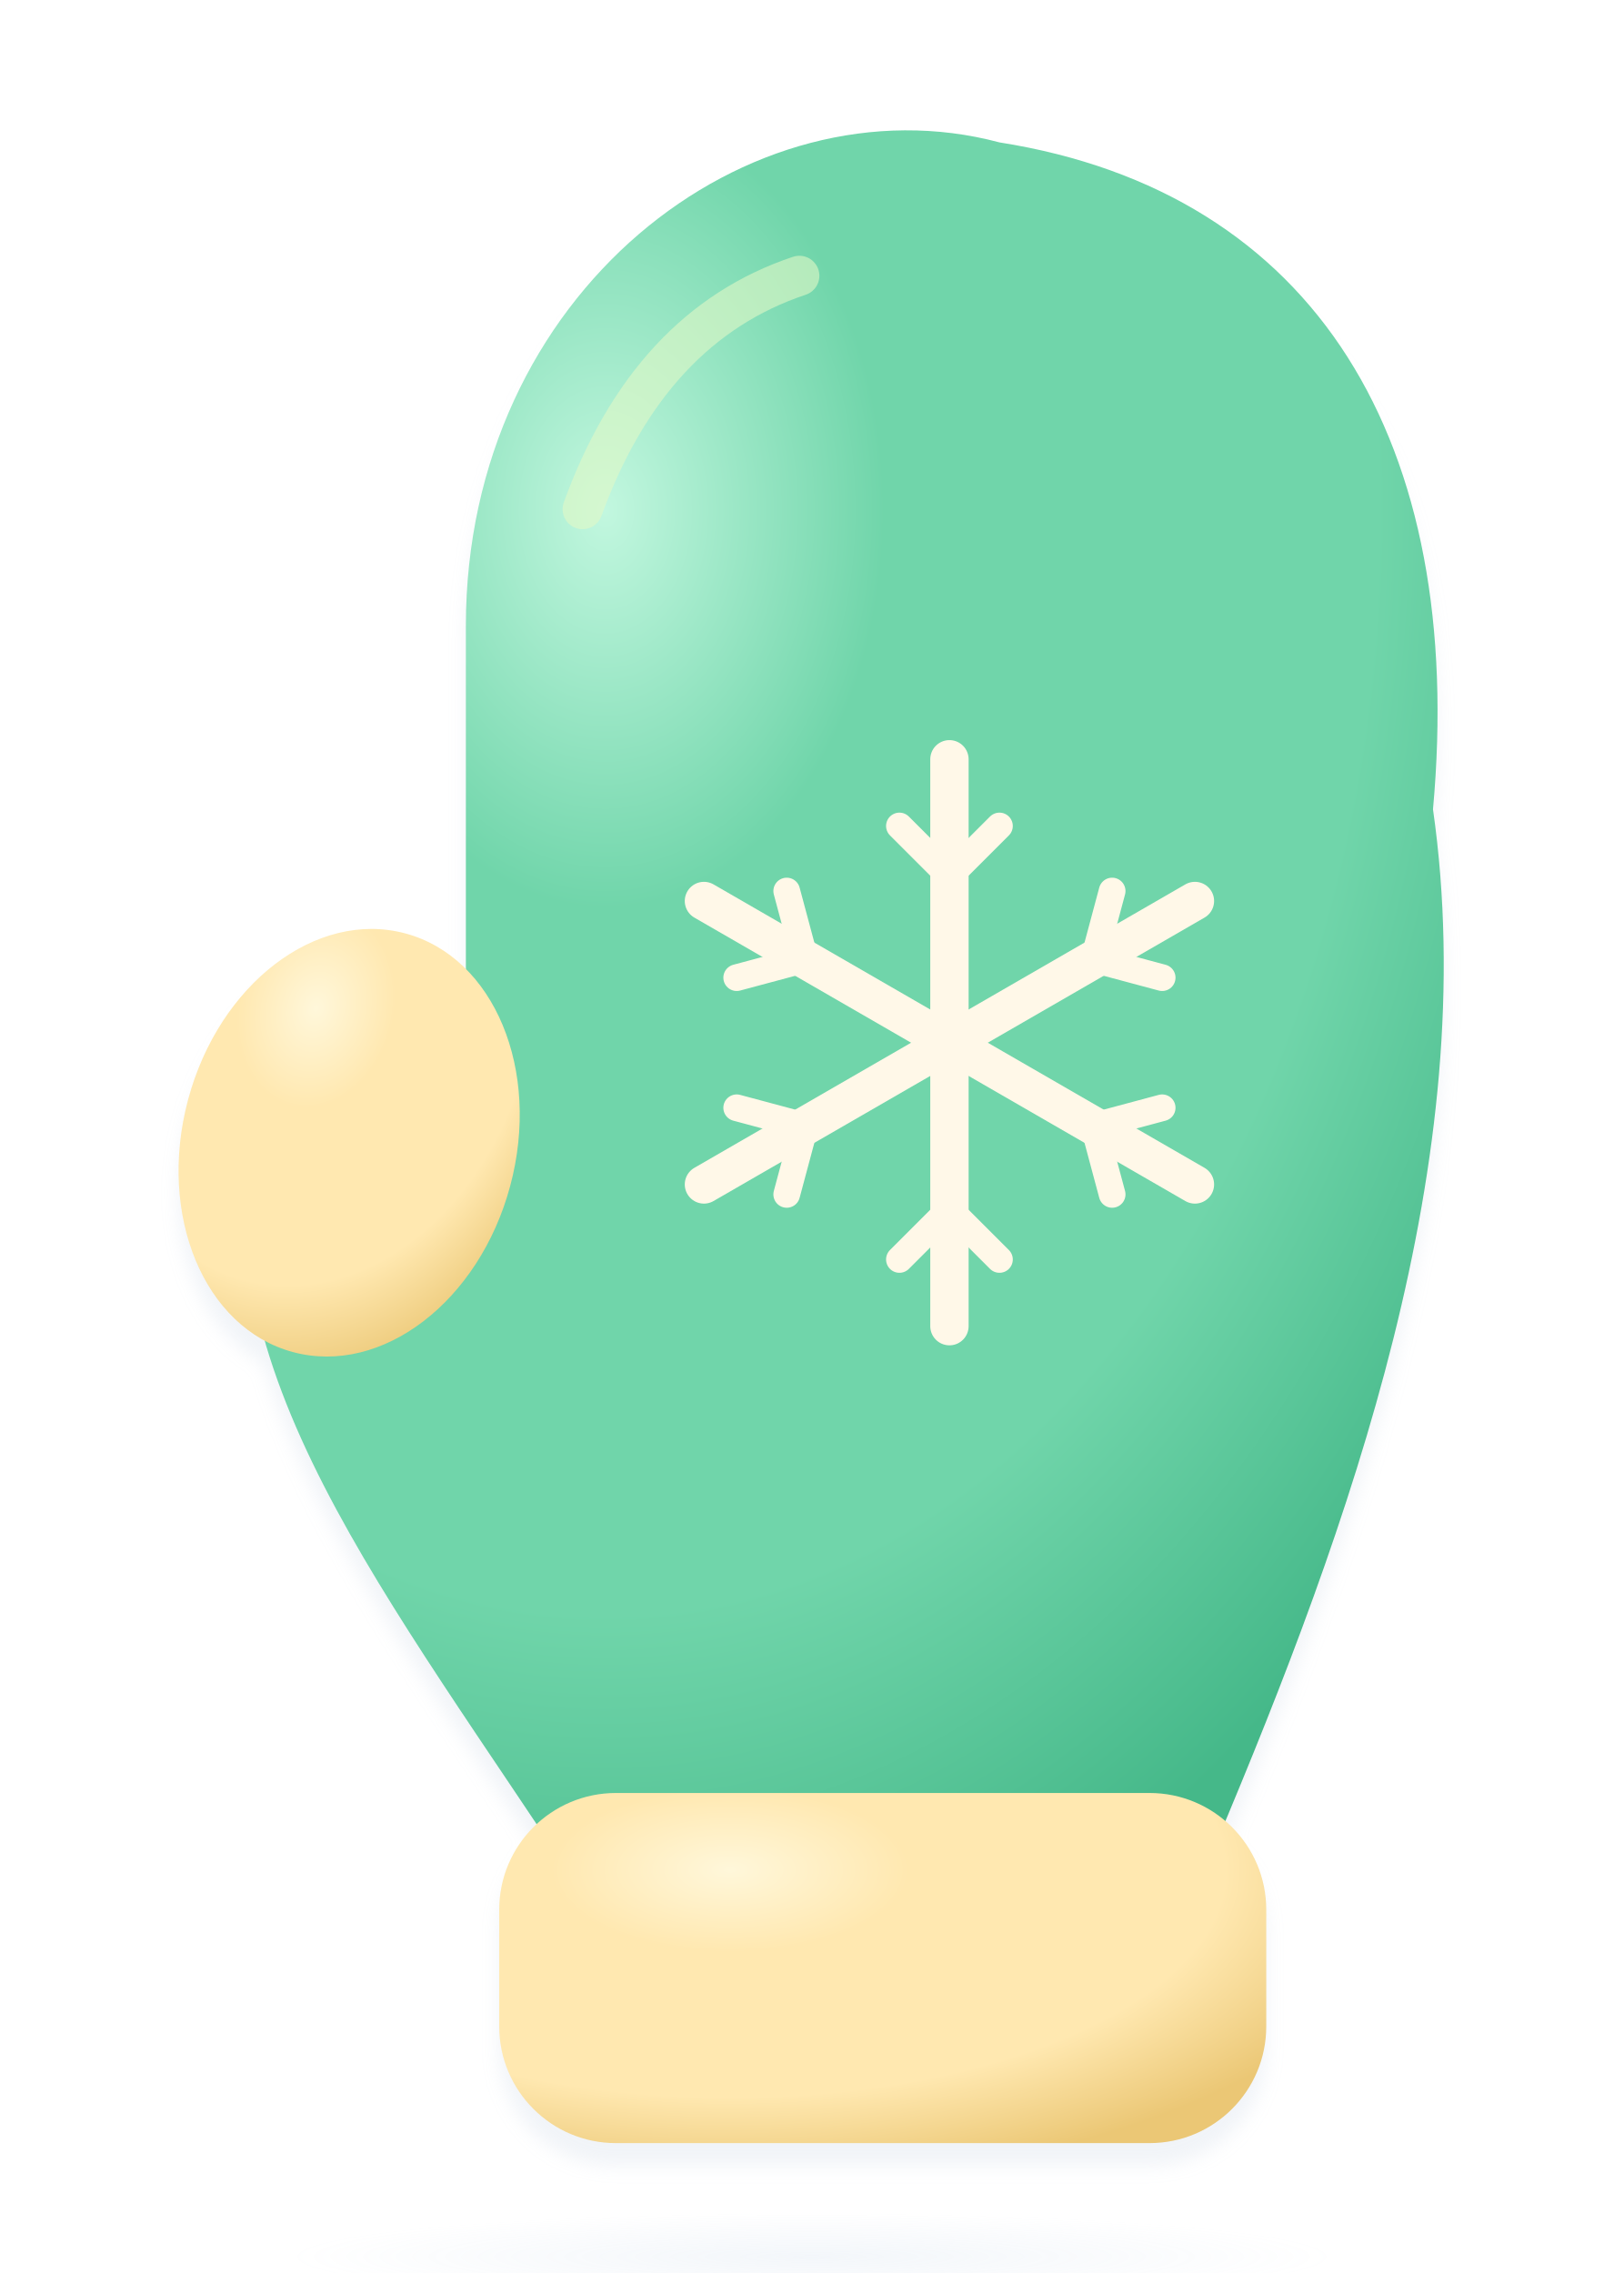
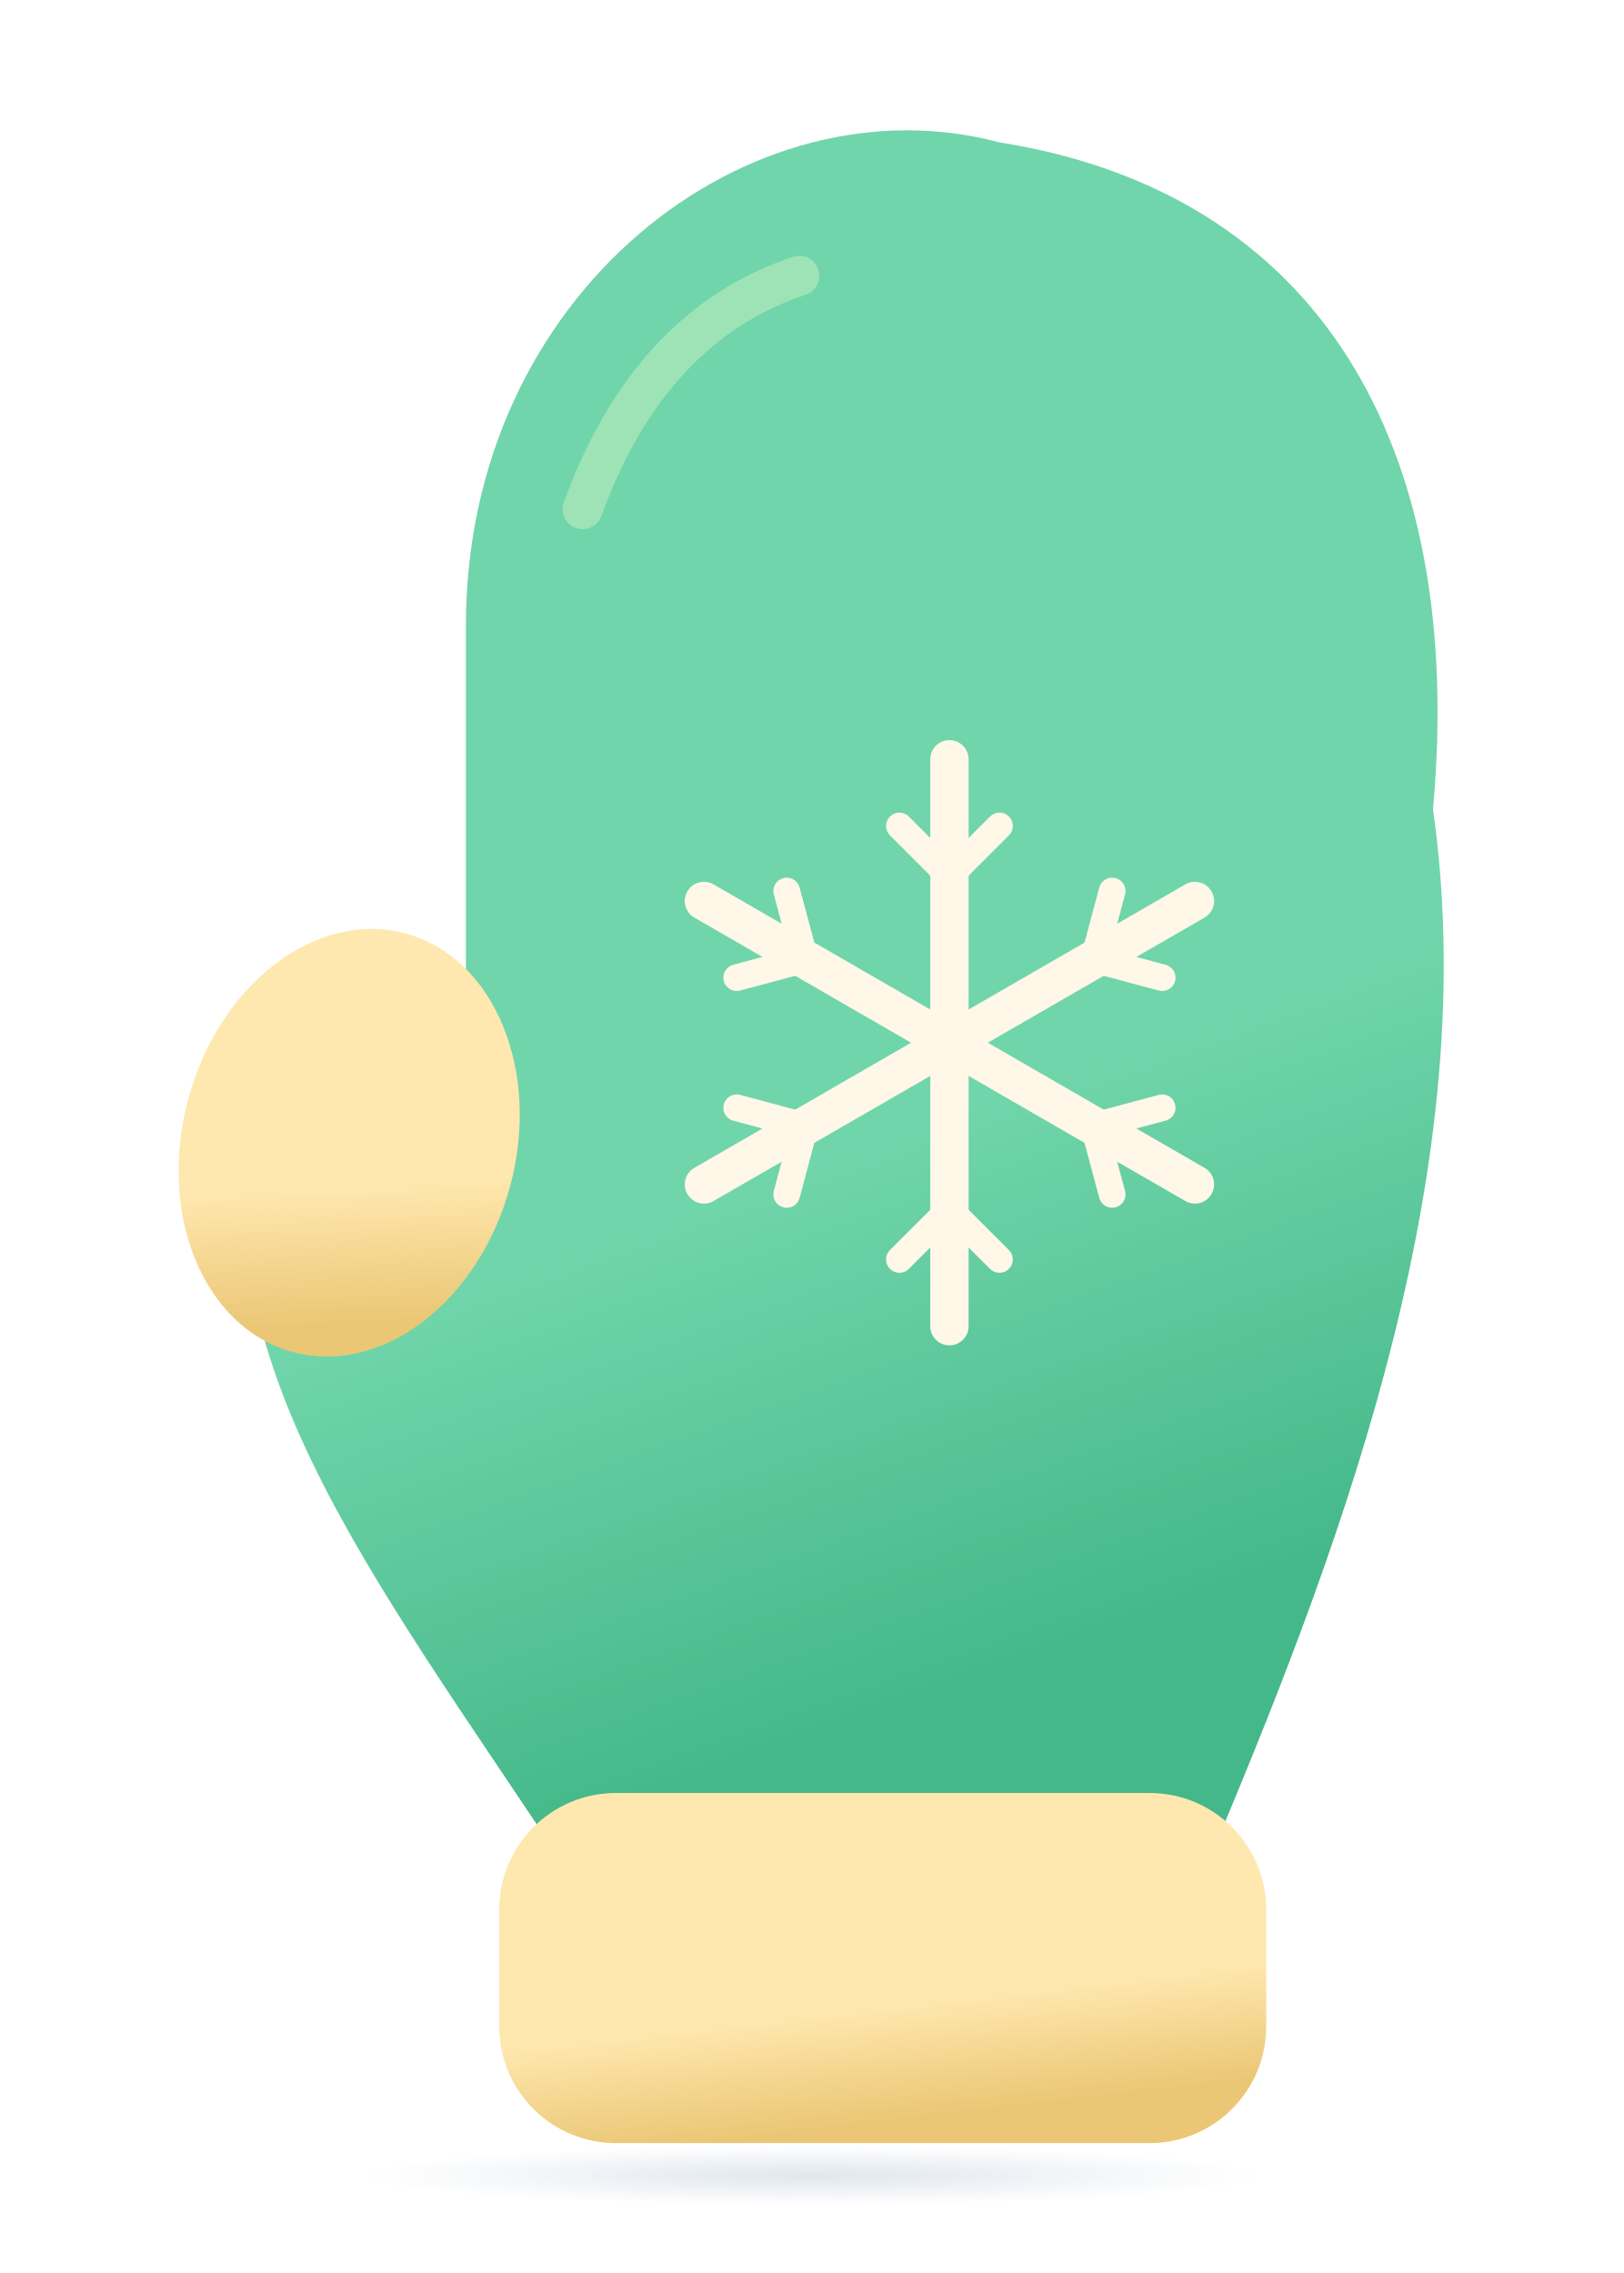
<svg xmlns="http://www.w3.org/2000/svg" viewBox="0 0 100 140" width="100" height="140" preserveAspectRatio="xMidYMid meet">
  <defs>
-     <radialGradient id="green" cx="30%" cy="22%" r="90%">
-       <stop stop-color="#c2f7df" />
-       <stop offset=".26" stop-color="#70d5aa" />
-       <stop offset=".72" stop-color="#70d5aa" />
+     <linearGradient id="green" x1="0" y1="0" x2=".25" y2="1">
+       <stop stop-color="#70d5aa" />
+       <stop offset=".68" stop-color="#70d5aa" />
      <stop offset="1" stop-color="#45b889" />
+     </linearGradient>
+     <linearGradient id="cream" x1="0" y1="0" x2=".25" y2="1">
+       <stop stop-color="#ffe8b0" />
+       <stop offset=".68" stop-color="#ffe8b0" />
+       <stop offset="1" stop-color="#ebc775" />
+     </linearGradient>
+     <radialGradient id="floor-shadow">
+       <stop stop-color="#6486ad" stop-opacity=".2" />
+       <stop offset=".5" stop-color="#6486ad" stop-opacity=".1" />
+       <stop offset="1" stop-color="#6486ad" stop-opacity="0" />
    </radialGradient>
-     <radialGradient id="cream" cx="30%" cy="22%" r="90%">
-       <stop stop-color="#fff7da" />
-       <stop offset=".26" stop-color="#ffe8b0" />
-       <stop offset=".72" stop-color="#ffe8b0" />
-       <stop offset="1" stop-color="#ebc775" />
-     </radialGradient>
-     <radialGradient id="floor-shadow">
-       <stop stop-color="#9db9d8" stop-opacity=".12" />
-       <stop offset=".6" stop-color="#9db9d8" stop-opacity=".05" />
-       <stop offset="1" stop-color="#9db9d8" stop-opacity="0" />
-     </radialGradient>
-     <filter id="object-shadow" filterUnits="userSpaceOnUse" x="-10" y="-10" width="120" height="164" color-interpolation-filters="sRGB">
-       <feGaussianBlur in="SourceAlpha" stdDeviation=".55" result="soft-shadow" />
-       <feOffset in="soft-shadow" dy="1.4" result="offset-shadow" />
-       <feFlood flood-color="#96acce" flood-opacity=".14" />
-       <feComposite in2="offset-shadow" operator="in" />
-       <feMerge>
-         <feMergeNode />
-         <feMergeNode in="SourceGraphic" />
-       </feMerge>
-     </filter>
  </defs>
-   <ellipse cx="50.0" cy="139" rx="32.0" ry="2.7" fill="url(#floor-shadow)" />
-   <g filter="url(#object-shadow)">
-     <g id="item-model" transform="translate(-1.089027 -4.57971) scale(1.026915)">
-       <path d="M34 115 C22 97 12 84 17 68 C19 60 26 63 29 70 L29 42 C29 22 46 9 61 13 C80 16 89 31 87 53 C90 74 82 96 74 115Z" fill="url(#green)" />
-       <ellipse cx="22" cy="73" rx="10" ry="13" fill="url(#cream)" transform="rotate(15 22 73)" />
-       <rect x="31" y="112" width="46" height="21" rx="7" fill="url(#cream)" />
-       <g transform="rotate(0 58 67)">
-         <path d="M58 50 V84" fill="none" stroke="#fff8e8" stroke-width="2.3" stroke-linecap="round" stroke-linejoin="round" />
-         <path d="M55 54 L58 57 L61 54 M55 80 L58 77 L61 80" fill="none" stroke="#fff8e8" stroke-width="1.6" stroke-linecap="round" stroke-linejoin="round" />
-       </g>
-       <g transform="rotate(60 58 67)">
-         <path d="M58 50 V84" fill="none" stroke="#fff8e8" stroke-width="2.3" stroke-linecap="round" stroke-linejoin="round" />
-         <path d="M55 54 L58 57 L61 54 M55 80 L58 77 L61 80" fill="none" stroke="#fff8e8" stroke-width="1.6" stroke-linecap="round" stroke-linejoin="round" />
-       </g>
-       <g transform="rotate(120 58 67)">
-         <path d="M58 50 V84" fill="none" stroke="#fff8e8" stroke-width="2.3" stroke-linecap="round" stroke-linejoin="round" />
-         <path d="M55 54 L58 57 L61 54 M55 80 L58 77 L61 80" fill="none" stroke="#fff8e8" stroke-width="1.6" stroke-linecap="round" stroke-linejoin="round" />
-       </g>
-       <path d="M36 35 Q40 24 49 21" fill="none" stroke="#e1f8c6" stroke-width="2.4" stroke-linecap="round" stroke-linejoin="round" opacity=".6" />
+   <ellipse cx="50.0" cy="134" rx="28" ry="1.8" fill="url(#floor-shadow)" />
+   <g id="item-model" transform="translate(-1.089027 -4.57971) scale(1.026915)">
+     <path d="M34 115 C22 97 12 84 17 68 C19 60 26 63 29 70 L29 42 C29 22 46 9 61 13 C80 16 89 31 87 53 C90 74 82 96 74 115Z" fill="url(#green)" />
+     <ellipse cx="22" cy="73" rx="10" ry="13" fill="url(#cream)" transform="rotate(15 22 73)" />
+     <rect x="31" y="112" width="46" height="21" rx="7" fill="url(#cream)" />
+     <g transform="rotate(0 58 67)">
+       <path d="M58 50 V84" fill="none" stroke="#fff8e8" stroke-width="2.3" stroke-linecap="round" stroke-linejoin="round" />
+       <path d="M55 54 L58 57 L61 54 M55 80 L58 77 L61 80" fill="none" stroke="#fff8e8" stroke-width="1.6" stroke-linecap="round" stroke-linejoin="round" />
    </g>
+     <g transform="rotate(60 58 67)">
+       <path d="M58 50 V84" fill="none" stroke="#fff8e8" stroke-width="2.3" stroke-linecap="round" stroke-linejoin="round" />
+       <path d="M55 54 L58 57 L61 54 M55 80 L58 77 L61 80" fill="none" stroke="#fff8e8" stroke-width="1.6" stroke-linecap="round" stroke-linejoin="round" />
+     </g>
+     <g transform="rotate(120 58 67)">
+       <path d="M58 50 V84" fill="none" stroke="#fff8e8" stroke-width="2.3" stroke-linecap="round" stroke-linejoin="round" />
+       <path d="M55 54 L58 57 L61 54 M55 80 L58 77 L61 80" fill="none" stroke="#fff8e8" stroke-width="1.6" stroke-linecap="round" stroke-linejoin="round" />
+     </g>
+     <path d="M36 35 Q40 24 49 21" fill="none" stroke="#e1f8c6" stroke-width="2.4" stroke-linecap="round" stroke-linejoin="round" opacity=".4" />
  </g>
</svg>
